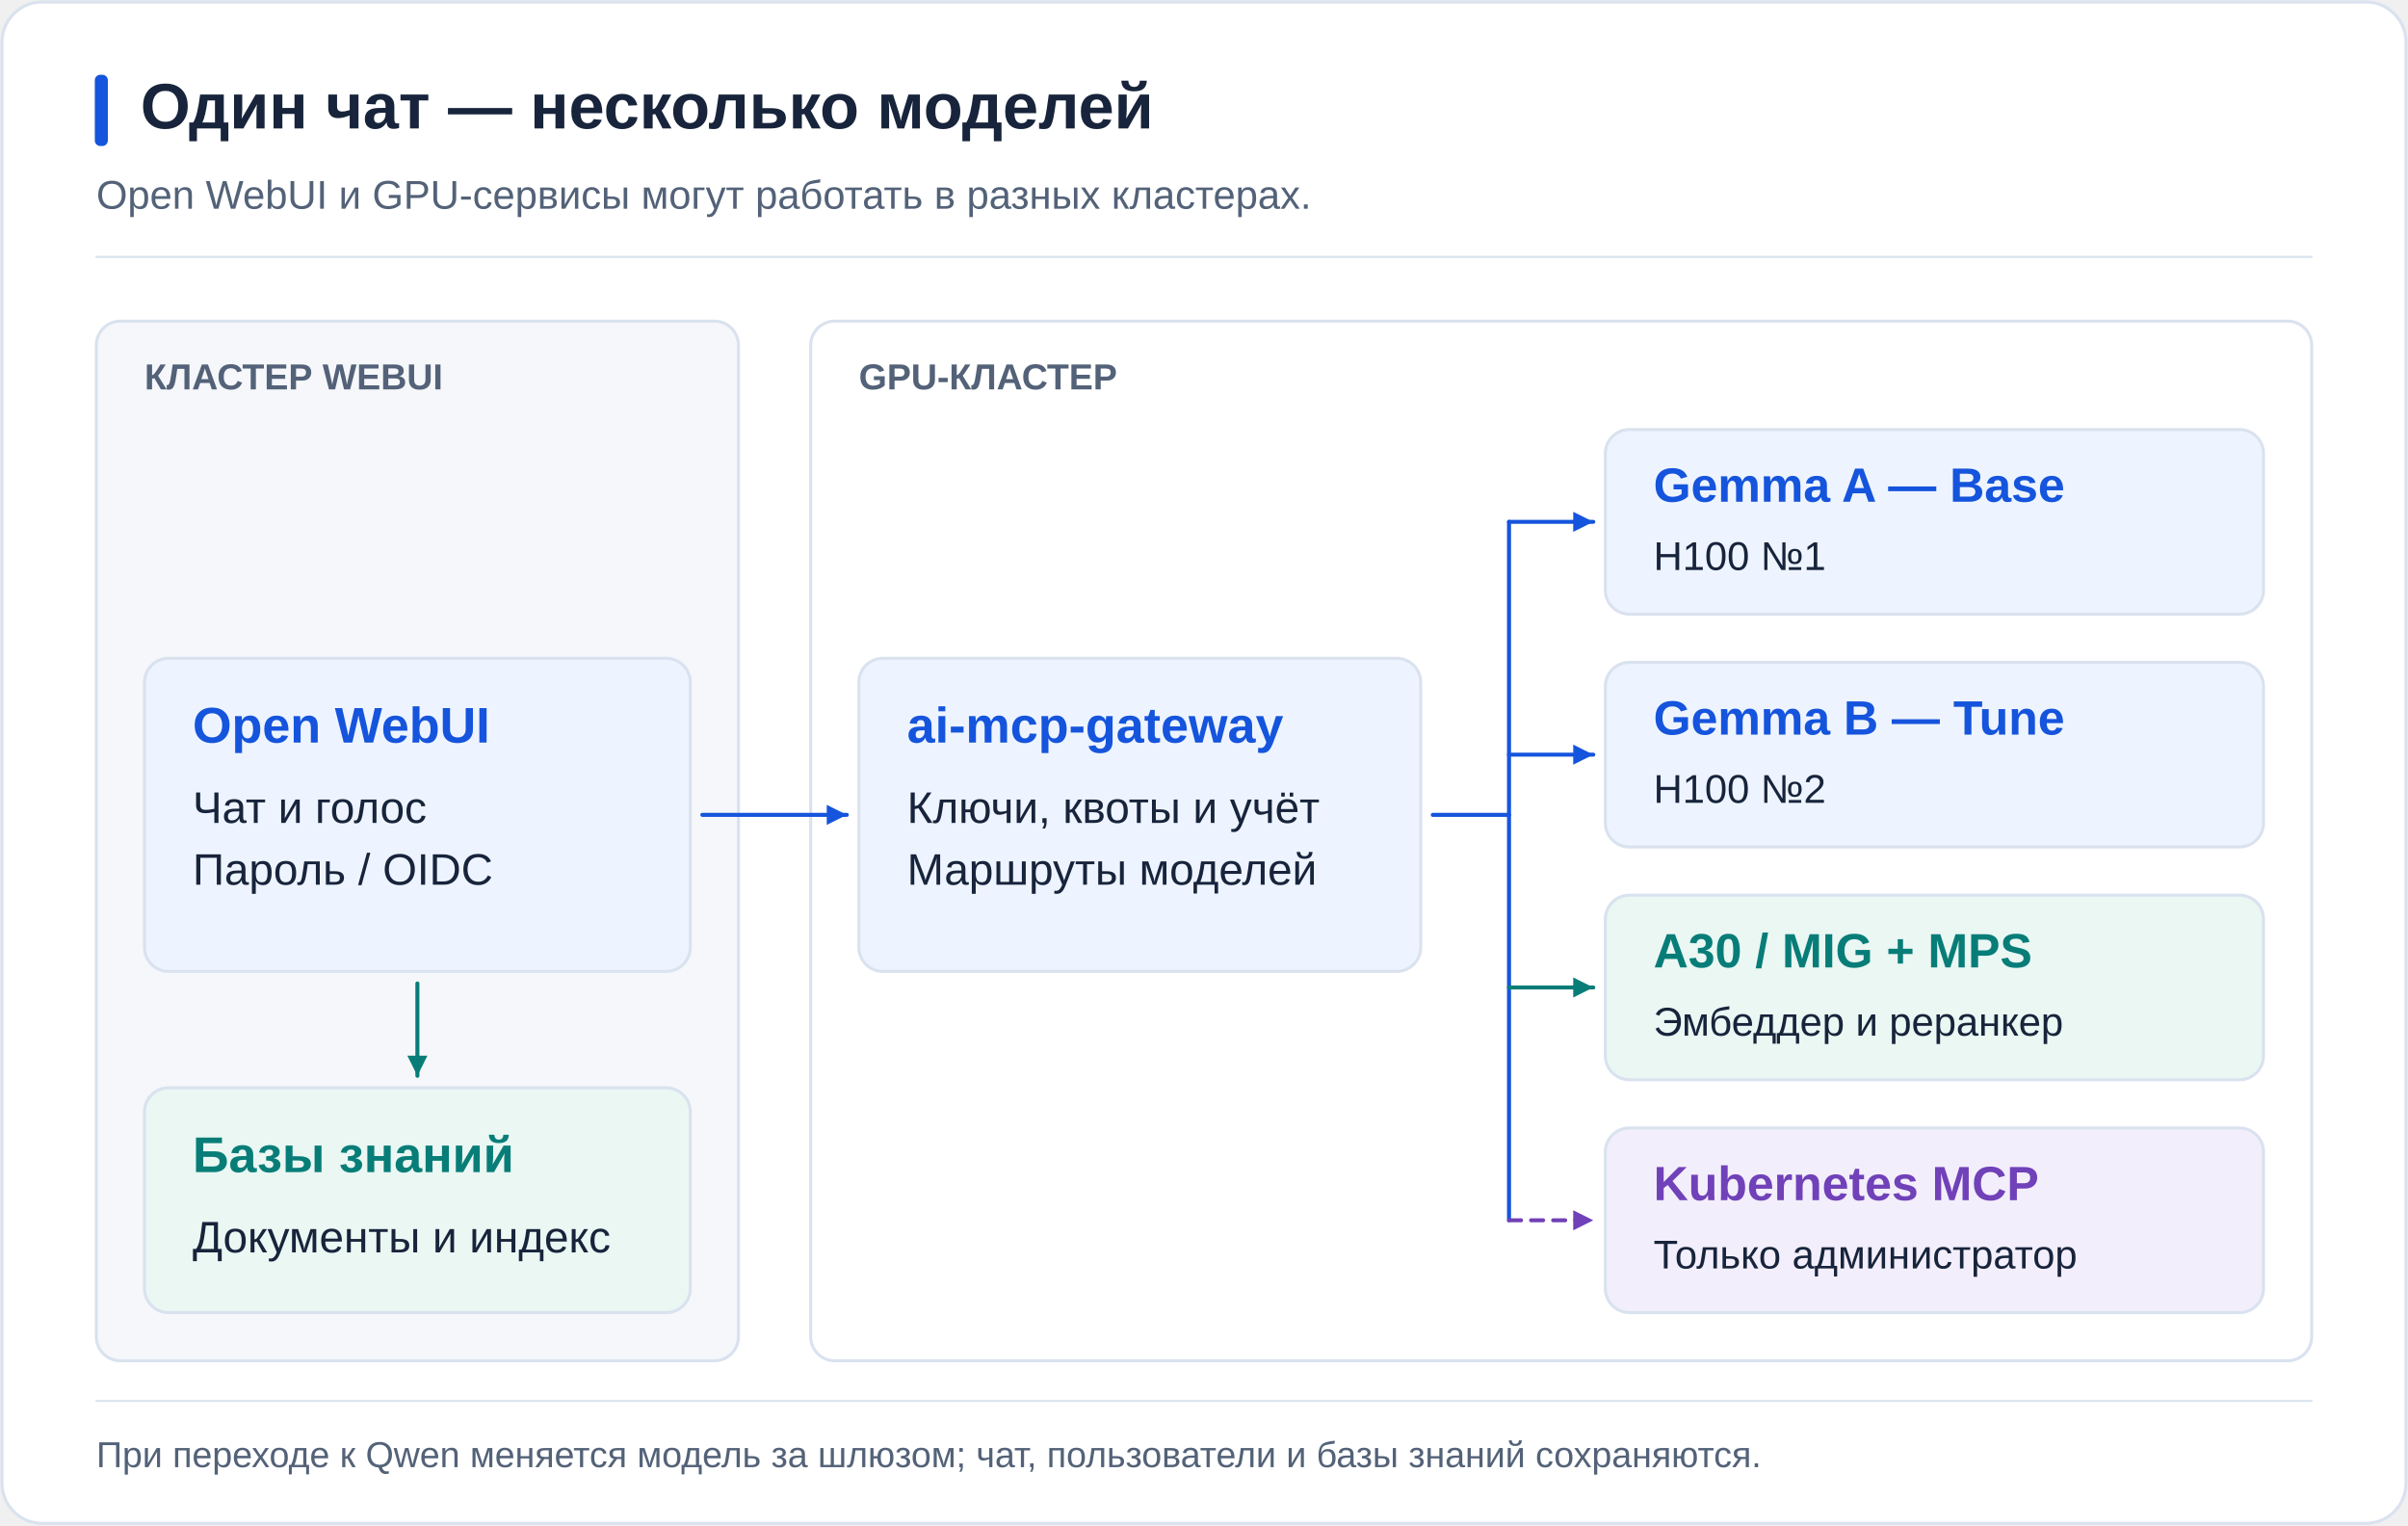
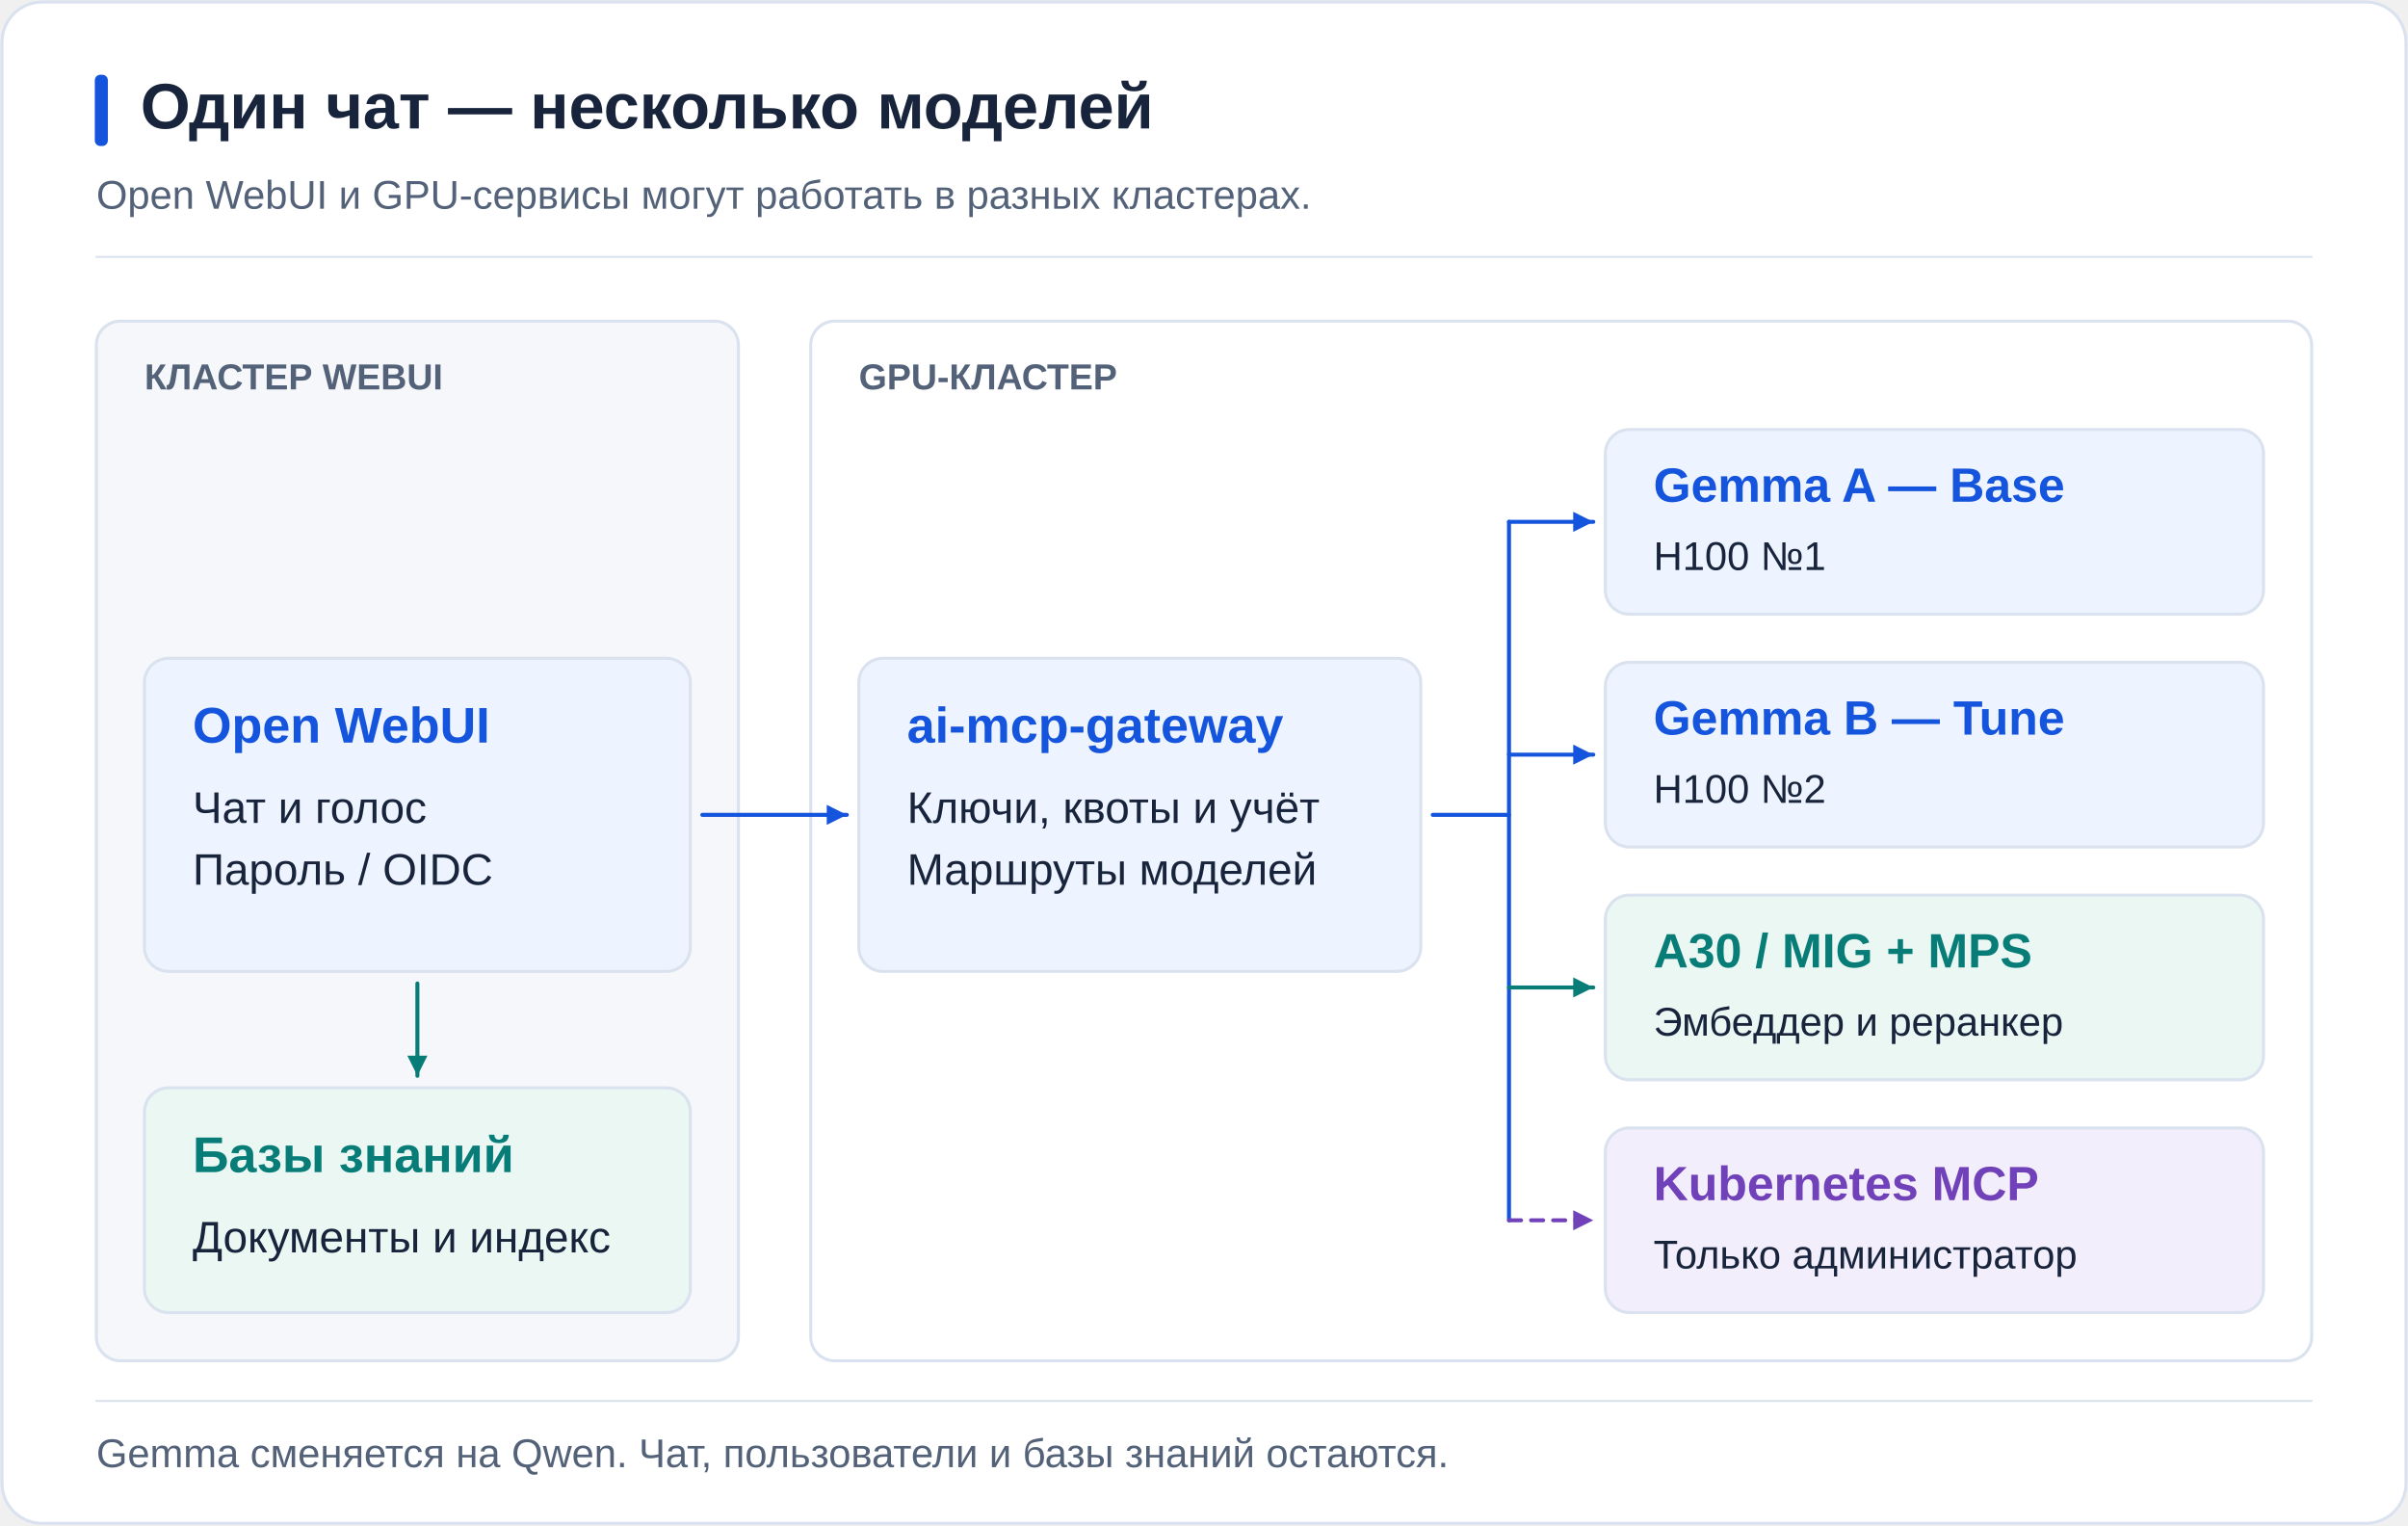
<svg xmlns="http://www.w3.org/2000/svg" width="1200" height="760" viewBox="0 0 1200 760" role="img" aria-labelledby="title desc" data-design="hardfest-v2">
  <defs>
    <marker id="arrow-1554dc" viewBox="0 0 10 10" refX="10" refY="5" markerWidth="10" markerHeight="10" markerUnits="userSpaceOnUse" orient="auto">
      <path d="M0 0 L10 5 L0 10 Z" fill="#1554dc" />
    </marker>
    <marker id="arrow-087d78" viewBox="0 0 10 10" refX="10" refY="5" markerWidth="10" markerHeight="10" markerUnits="userSpaceOnUse" orient="auto">
      <path d="M0 0 L10 5 L0 10 Z" fill="#087d78" />
    </marker>
    <marker id="arrow-7041b8" viewBox="0 0 10 10" refX="10" refY="5" markerWidth="10" markerHeight="10" markerUnits="userSpaceOnUse" orient="auto">
      <path d="M0 0 L10 5 L0 10 Z" fill="#7041b8" />
    </marker>
    <marker id="arrow-536278" viewBox="0 0 10 10" refX="10" refY="5" markerWidth="10" markerHeight="10" markerUnits="userSpaceOnUse" orient="auto">
      <path d="M0 0 L10 5 L0 10 Z" fill="#536278" />
    </marker>
  </defs>
  <style>text{font-family:Arial,Helvetica,sans-serif;font-variant-numeric:tabular-nums}</style>
  <rect x="1" y="1" width="1198" height="758" rx="20" fill="#ffffff" stroke="#d9e2ee" stroke-width="1.5" />
  <rect x="48" y="38" width="5" height="34" rx="2" fill="#1554dc" stroke="#1554dc" stroke-width="1.5" />
  <text x="70" y="64" font-size="32" fill="#17243b" text-anchor="start" font-weight="700" data-max-width="1082">
    <tspan x="70" dy="0">Один чат — несколько моделей</tspan>
  </text>
  <text x="48" y="104" font-size="20" fill="#536278" text-anchor="start" data-max-width="1104">
    <tspan x="48" dy="0">Open WebUI и GPU-сервисы могут работать в разных кластерах.</tspan>
  </text>
  <path d="M48 128 H1152" fill="none" stroke="#d9e2ee" stroke-width="1" stroke-linejoin="round" stroke-linecap="round" />
  <rect x="48" y="160" width="320" height="518" rx="12" fill="#f5f7fa" stroke="#d9e2ee" stroke-width="1.5" />
  <rect x="404" y="160" width="748" height="518" rx="12" fill="#ffffff" stroke="#d9e2ee" stroke-width="1.5" />
  <text x="72" y="194" font-size="18" fill="#536278" text-anchor="start" font-weight="700">
    <tspan x="72" dy="0">КЛАСТЕР WEBUI</tspan>
  </text>
  <text x="428" y="194" font-size="18" fill="#536278" text-anchor="start" font-weight="700">
    <tspan x="428" dy="0">GPU-КЛАСТЕР</tspan>
  </text>
  <rect x="72" y="328" width="272" height="156" rx="12" fill="#eef4ff" stroke="#d9e2ee" stroke-width="1.5" data-node="true" />
  <text x="96" y="370" font-size="25" fill="#1554dc" text-anchor="start" font-weight="700" data-max-width="224">
    <tspan x="96" dy="0">Open WebUI</tspan>
  </text>
  <text x="96" y="410" font-size="22" fill="#17243b" text-anchor="start" data-max-width="224">
    <tspan x="96" dy="0">Чат и голос</tspan>
    <tspan x="96" dy="30.8">Пароль / OIDC</tspan>
  </text>
  <rect x="72" y="542" width="272" height="112" rx="12" fill="#eaf7f3" stroke="#d9e2ee" stroke-width="1.5" data-node="true" />
  <text x="96" y="584" font-size="25" fill="#087d78" text-anchor="start" font-weight="700" data-max-width="224">
    <tspan x="96" dy="0">Базы знаний</tspan>
  </text>
  <text x="96" y="624" font-size="22" fill="#17243b" text-anchor="start" data-max-width="224">
    <tspan x="96" dy="0">Документы и индекс</tspan>
  </text>
  <rect x="428" y="328" width="280" height="156" rx="12" fill="#eef4ff" stroke="#d9e2ee" stroke-width="1.5" data-node="true" />
  <text x="452" y="370" font-size="25" fill="#1554dc" text-anchor="start" font-weight="700" data-max-width="232">
    <tspan x="452" dy="0">ai-mcp-gateway</tspan>
  </text>
  <text x="452" y="410" font-size="22" fill="#17243b" text-anchor="start" data-max-width="232">
    <tspan x="452" dy="0">Ключи, квоты и учёт</tspan>
    <tspan x="452" dy="30.8">Маршруты моделей</tspan>
  </text>
  <path d="M208.0 490 L208.0 536" fill="none" stroke="#087d78" stroke-width="2" stroke-linejoin="round" stroke-linecap="round" marker-end="url(#arrow-087d78)" data-connector="true" />
  <path d="M350 406.0 L422 406.0" fill="none" stroke="#1554dc" stroke-width="2" stroke-linejoin="round" stroke-linecap="round" marker-end="url(#arrow-1554dc)" data-connector="true" />
  <rect x="800" y="214" width="328" height="92" rx="12" fill="#eef4ff" stroke="#d9e2ee" stroke-width="1.5" data-node="true" />
  <text x="824" y="250" font-size="24" fill="#1554dc" text-anchor="start" font-weight="700" data-max-width="280">
    <tspan x="824" dy="0">Gemma A — Base</tspan>
  </text>
  <text x="824" y="284" font-size="20" fill="#17243b" text-anchor="start" data-max-width="280">
    <tspan x="824" dy="0">H100 №1</tspan>
  </text>
  <rect x="800" y="330" width="328" height="92" rx="12" fill="#eef4ff" stroke="#d9e2ee" stroke-width="1.5" data-node="true" />
  <text x="824" y="366" font-size="24" fill="#1554dc" text-anchor="start" font-weight="700" data-max-width="280">
    <tspan x="824" dy="0">Gemma B — Tune</tspan>
  </text>
  <text x="824" y="400" font-size="20" fill="#17243b" text-anchor="start" data-max-width="280">
    <tspan x="824" dy="0">H100 №2</tspan>
  </text>
  <rect x="800" y="446" width="328" height="92" rx="12" fill="#eaf7f3" stroke="#d9e2ee" stroke-width="1.5" data-node="true" />
  <text x="824" y="482" font-size="24" fill="#087d78" text-anchor="start" font-weight="700" data-max-width="280">
    <tspan x="824" dy="0">A30 / MIG + MPS</tspan>
  </text>
  <text x="824" y="516" font-size="20" fill="#17243b" text-anchor="start" data-max-width="280">
    <tspan x="824" dy="0">Эмбеддер и реранкер</tspan>
  </text>
  <rect x="800" y="562" width="328" height="92" rx="12" fill="#f3eefb" stroke="#d9e2ee" stroke-width="1.5" data-node="true" />
  <text x="824" y="598" font-size="24" fill="#7041b8" text-anchor="start" font-weight="700" data-max-width="280">
    <tspan x="824" dy="0">Kubernetes MCP</tspan>
  </text>
  <text x="824" y="632" font-size="20" fill="#17243b" text-anchor="start" data-max-width="280">
    <tspan x="824" dy="0">Только администратор</tspan>
  </text>
  <path d="M714 406.0 L752 406" fill="none" stroke="#1554dc" stroke-width="2" stroke-linejoin="round" stroke-linecap="round" data-connector="true" />
  <path d="M752 260 L752 608" fill="none" stroke="#1554dc" stroke-width="2" stroke-linejoin="round" stroke-linecap="round" data-connector="true" />
  <path d="M752 260.0 L794 260.0" fill="none" stroke="#1554dc" stroke-width="2" stroke-linejoin="round" stroke-linecap="round" marker-end="url(#arrow-1554dc)" data-connector="true" />
  <path d="M752 376.0 L794 376.0" fill="none" stroke="#1554dc" stroke-width="2" stroke-linejoin="round" stroke-linecap="round" marker-end="url(#arrow-1554dc)" data-connector="true" />
  <path d="M752 492.0 L794 492.0" fill="none" stroke="#087d78" stroke-width="2" stroke-linejoin="round" stroke-linecap="round" marker-end="url(#arrow-087d78)" data-connector="true" />
  <path d="M752 608.0 L794 608.0" fill="none" stroke="#7041b8" stroke-width="2" stroke-linejoin="round" stroke-linecap="round" marker-end="url(#arrow-7041b8)" stroke-dasharray="6 5" data-connector="true" />
  <path d="M48 698 H1152" fill="none" stroke="#d9e2ee" stroke-width="1" stroke-linejoin="round" stroke-linecap="round" />
-   <text x="48" y="731" font-size="18" fill="#536278" text-anchor="start" data-max-width="1104">
-     <tspan x="48" dy="0">При переходе к Qwen меняется модель за шлюзом; чат, пользователи и базы знаний сохраняются.</tspan>
+   <text x="48" y="731" font-size="20" fill="#536278" text-anchor="start" data-max-width="1104">
+     <tspan x="48" dy="0">Gemma сменяется на Qwen. Чат, пользователи и базы знаний остаются.</tspan>
  </text>
</svg>
